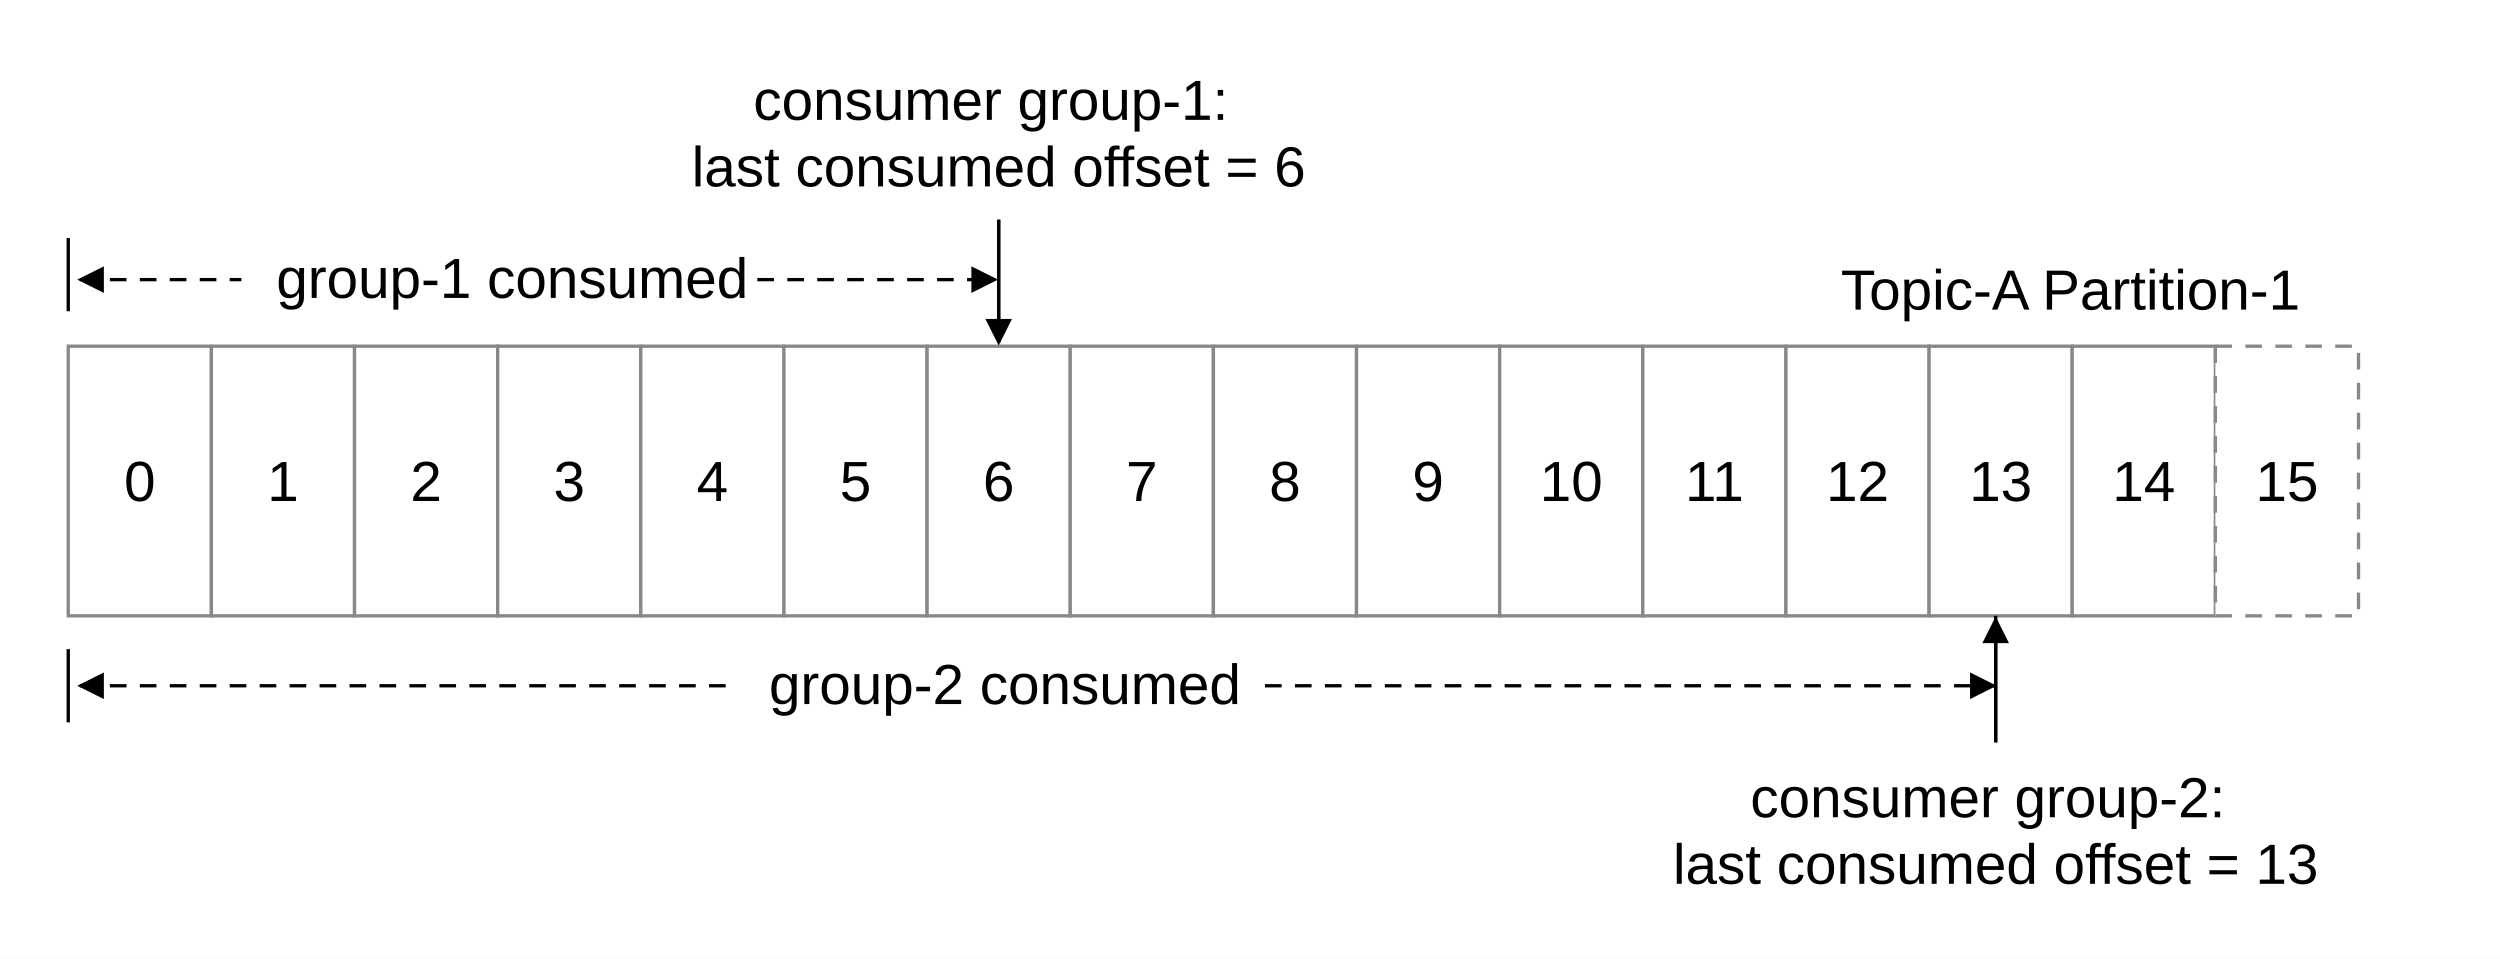
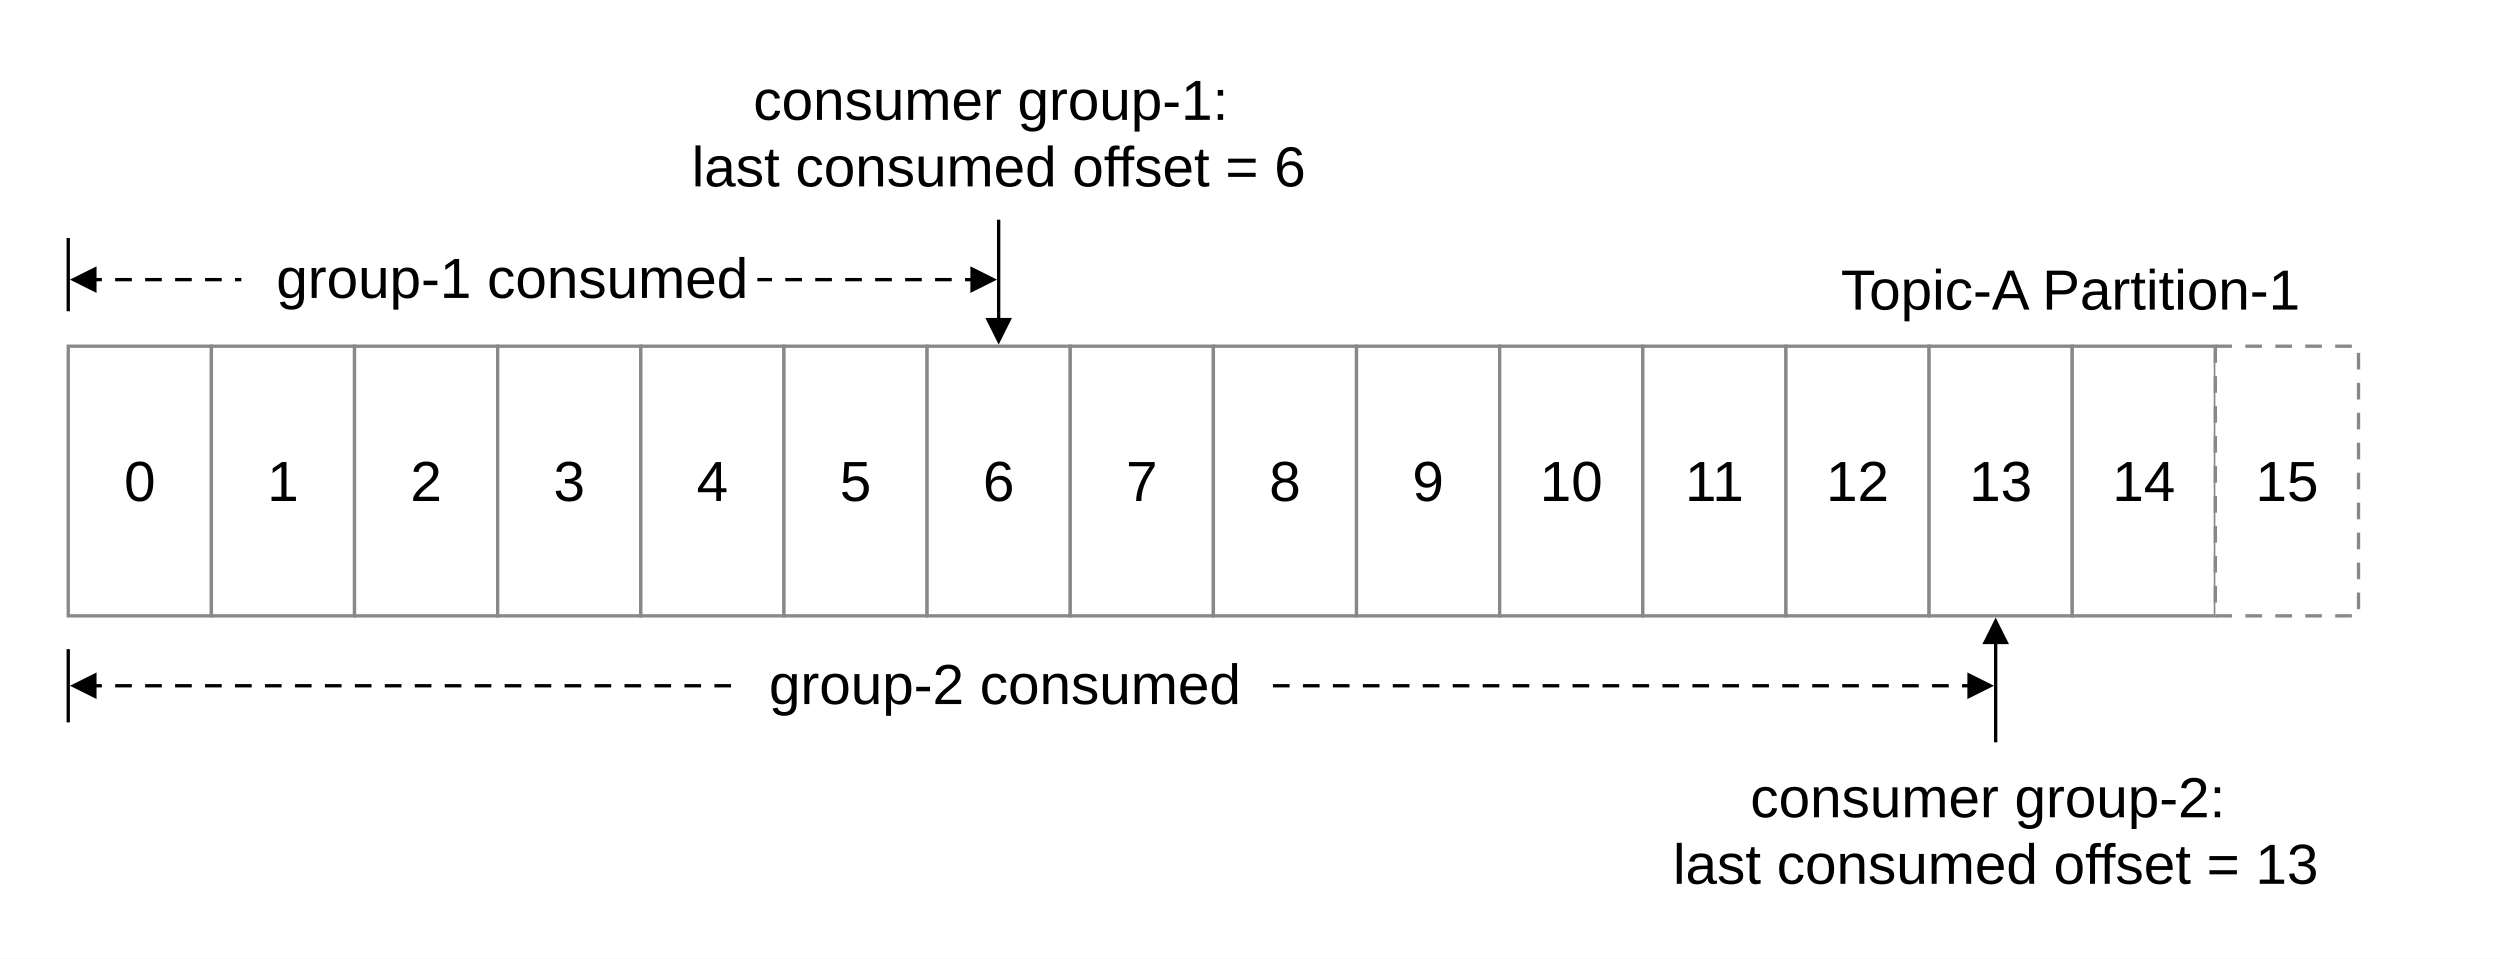
<svg xmlns="http://www.w3.org/2000/svg" width="1502" height="576" viewBox="0 0 1502 576" role="img" aria-labelledby="title desc">
  <defs>
-     <marker id="arrow" viewBox="0 0 10 10" refX="9" refY="5" markerWidth="8" markerHeight="8" markerUnits="strokeWidth" orient="auto-start-reverse">
+     <marker id="arrow" viewBox="0 0 10 10" refX="8" refY="5" markerWidth="8" markerHeight="8" markerUnits="strokeWidth" orient="auto-start-reverse">
      <path d="M0 0 10 5 0 10z" />
    </marker>
    <style>text{font-family:Arial,Helvetica,sans-serif;fill:#000}.box{fill:#fff;stroke:#888;stroke-width:2}.line{fill:none;stroke:#000;stroke-width:2}.arrow{fill:none;stroke:#000;stroke-width:2;marker-end:url(#arrow)}.dash{stroke-dasharray:10 8}.msg{fill:#fff;stroke:#888;stroke-width:2}.persist{fill:#bdf7bd;stroke:#888;stroke-width:2}.new{fill:#fffdb5;stroke:#888;stroke-width:2}</style>
  </defs>
  <rect id="background" width="1502" height="576" fill="#fff" />
  <text x="1106" y="186" font-size="34">Topic-A Partition-1</text>
  <g>
    <rect class="msg" x="41" y="208" width="86" height="162" />
    <text x="84" y="301" font-size="34" text-anchor="middle">0</text>
    <rect class="msg" x="127" y="208" width="86" height="162" />
    <text x="170" y="301" font-size="34" text-anchor="middle">1</text>
    <rect class="msg" x="213" y="208" width="86" height="162" />
    <text x="256" y="301" font-size="34" text-anchor="middle">2</text>
    <rect class="msg" x="299" y="208" width="86" height="162" />
    <text x="342" y="301" font-size="34" text-anchor="middle">3</text>
    <rect class="msg" x="385" y="208" width="86" height="162" />
    <text x="428" y="301" font-size="34" text-anchor="middle">4</text>
    <rect class="msg" x="471" y="208" width="86" height="162" />
    <text x="514" y="301" font-size="34" text-anchor="middle">5</text>
    <rect class="msg" x="557" y="208" width="86" height="162" />
    <text x="600" y="301" font-size="34" text-anchor="middle">6</text>
    <rect class="msg" x="643" y="208" width="86" height="162" />
    <text x="686" y="301" font-size="34" text-anchor="middle">7</text>
    <rect class="msg" x="729" y="208" width="86" height="162" />
    <text x="772" y="301" font-size="34" text-anchor="middle">8</text>
    <rect class="msg" x="815" y="208" width="86" height="162" />
    <text x="858" y="301" font-size="34" text-anchor="middle">9</text>
    <rect class="msg" x="901" y="208" width="86" height="162" />
    <text x="944" y="301" font-size="34" text-anchor="middle">10</text>
    <rect class="msg" x="987" y="208" width="86" height="162" />
    <text x="1030" y="301" font-size="34" text-anchor="middle">11</text>
    <rect class="msg" x="1073" y="208" width="86" height="162" />
    <text x="1116" y="301" font-size="34" text-anchor="middle">12</text>
    <rect class="msg" x="1159" y="208" width="86" height="162" />
    <text x="1202" y="301" font-size="34" text-anchor="middle">13</text>
    <rect class="msg" x="1245" y="208" width="86" height="162" />
    <text x="1288" y="301" font-size="34" text-anchor="middle">14</text>
    <rect class="msg dash" x="1331" y="208" width="86" height="162" />
    <text x="1374" y="301" font-size="34" text-anchor="middle">15</text>
  </g>
-   <path class="line dash" marker-start="url(#arrow)" d="M48 168H145" />
-   <path class="line dash" marker-end="url(#arrow)" d="M455 168H598" />
-   <path class="line" d="M41 143V187M600 132V205" />
+   <path class="line dash" marker-start="url(#arrow)" d="M45.2 168H145" stroke-dashoffset="12.000" />
+   <path class="line dash" marker-end="url(#arrow)" d="M455 168H595.8" stroke-dashoffset="1.200" />
+   <path class="line" d="M41 143V187" />
  <text x="166" y="179" font-size="34">group-1 consumed</text>
  <text x="600" y="72" font-size="34" text-anchor="middle">
    <tspan x="600">consumer group-1:</tspan>
    <tspan x="600" dy="40">last consumed offset = 6</tspan>
  </text>
-   <path class="arrow" d="M600 132V206" />
-   <path class="line dash" marker-start="url(#arrow)" d="M48 412H440" />
-   <path class="line dash" marker-end="url(#arrow)" d="M760 412H1198" />
-   <path class="line" d="M41 390V434M1199 370V446" />
+   <path class="arrow" d="M600 132V203.8" />
+   <path class="line dash" marker-start="url(#arrow)" d="M45.2 412H440" stroke-dashoffset="12.000" />
+   <path class="line dash" marker-end="url(#arrow)" d="M760 412H1194.8" stroke-dashoffset="13.200" />
+   <path class="line" d="M41 390V434" />
  <text x="462" y="423" font-size="34">group-2 consumed</text>
  <text x="1199" y="491" font-size="34" text-anchor="middle">
    <tspan x="1199">consumer group-2:</tspan>
    <tspan x="1199" dy="40">last consumed offset = 13</tspan>
  </text>
-   <path class="arrow" d="M1199 446V372" />
+   <path class="arrow" d="M1199 446V374.2" />
</svg>
